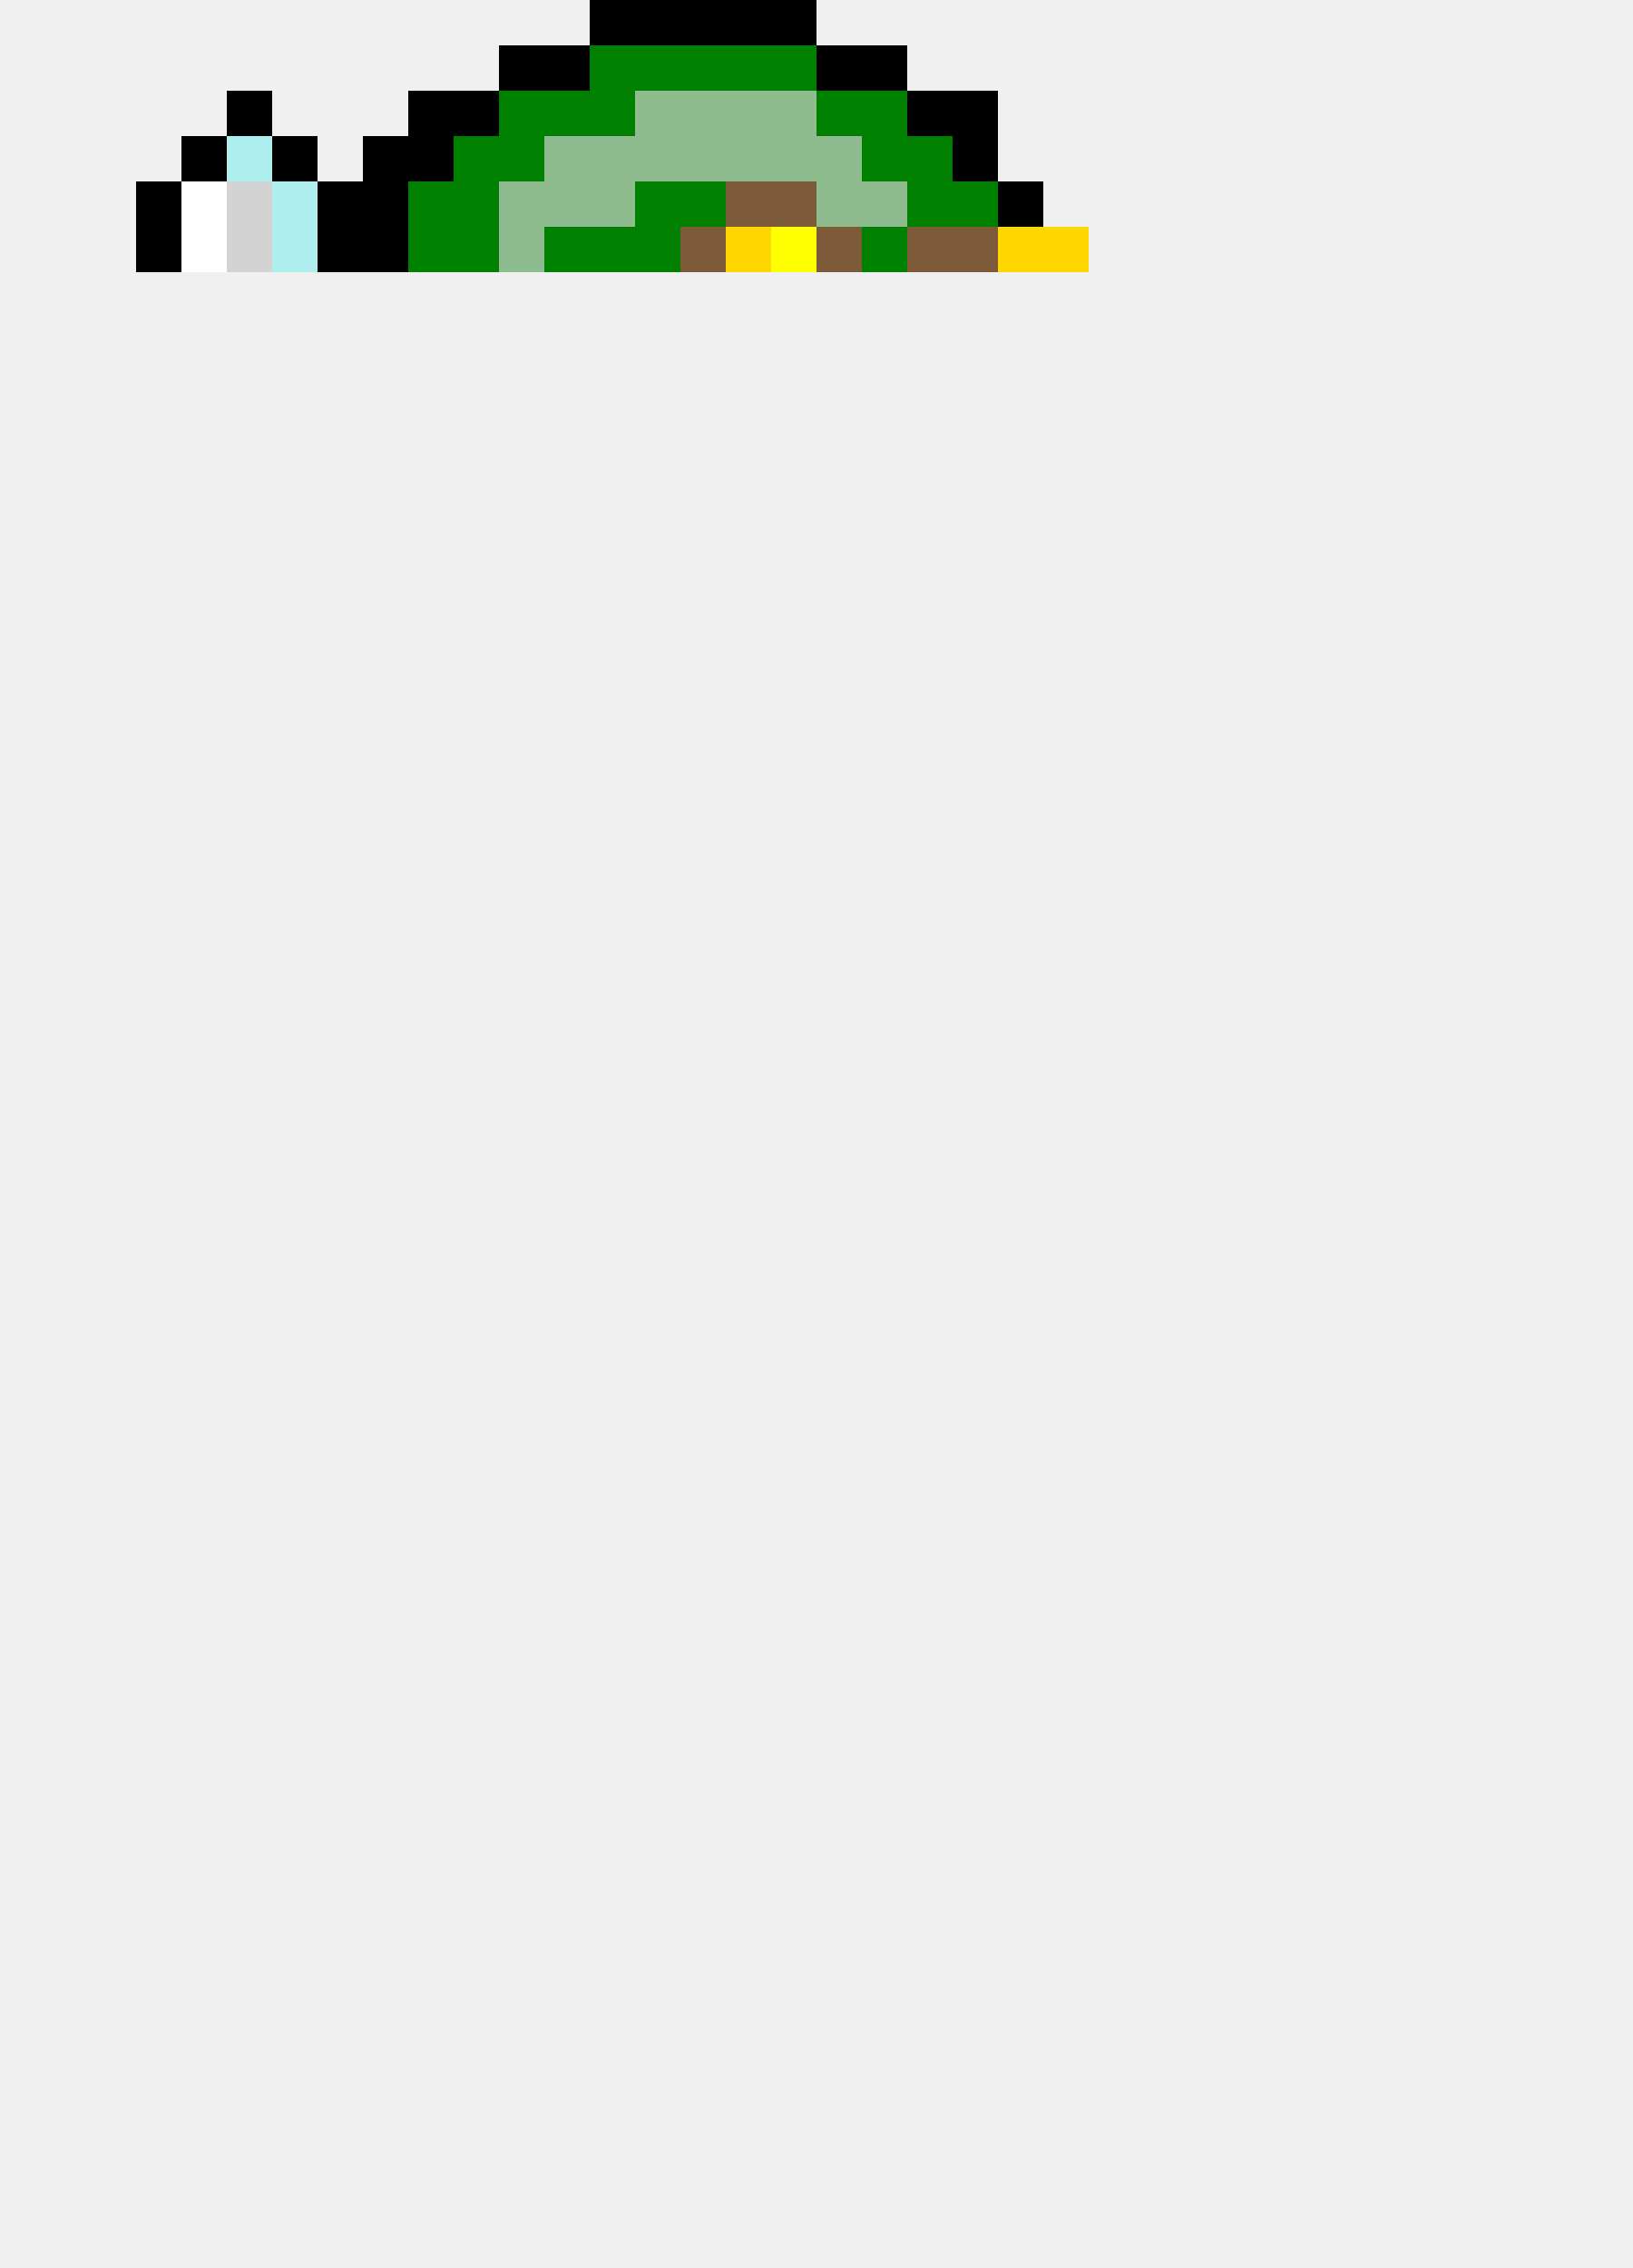
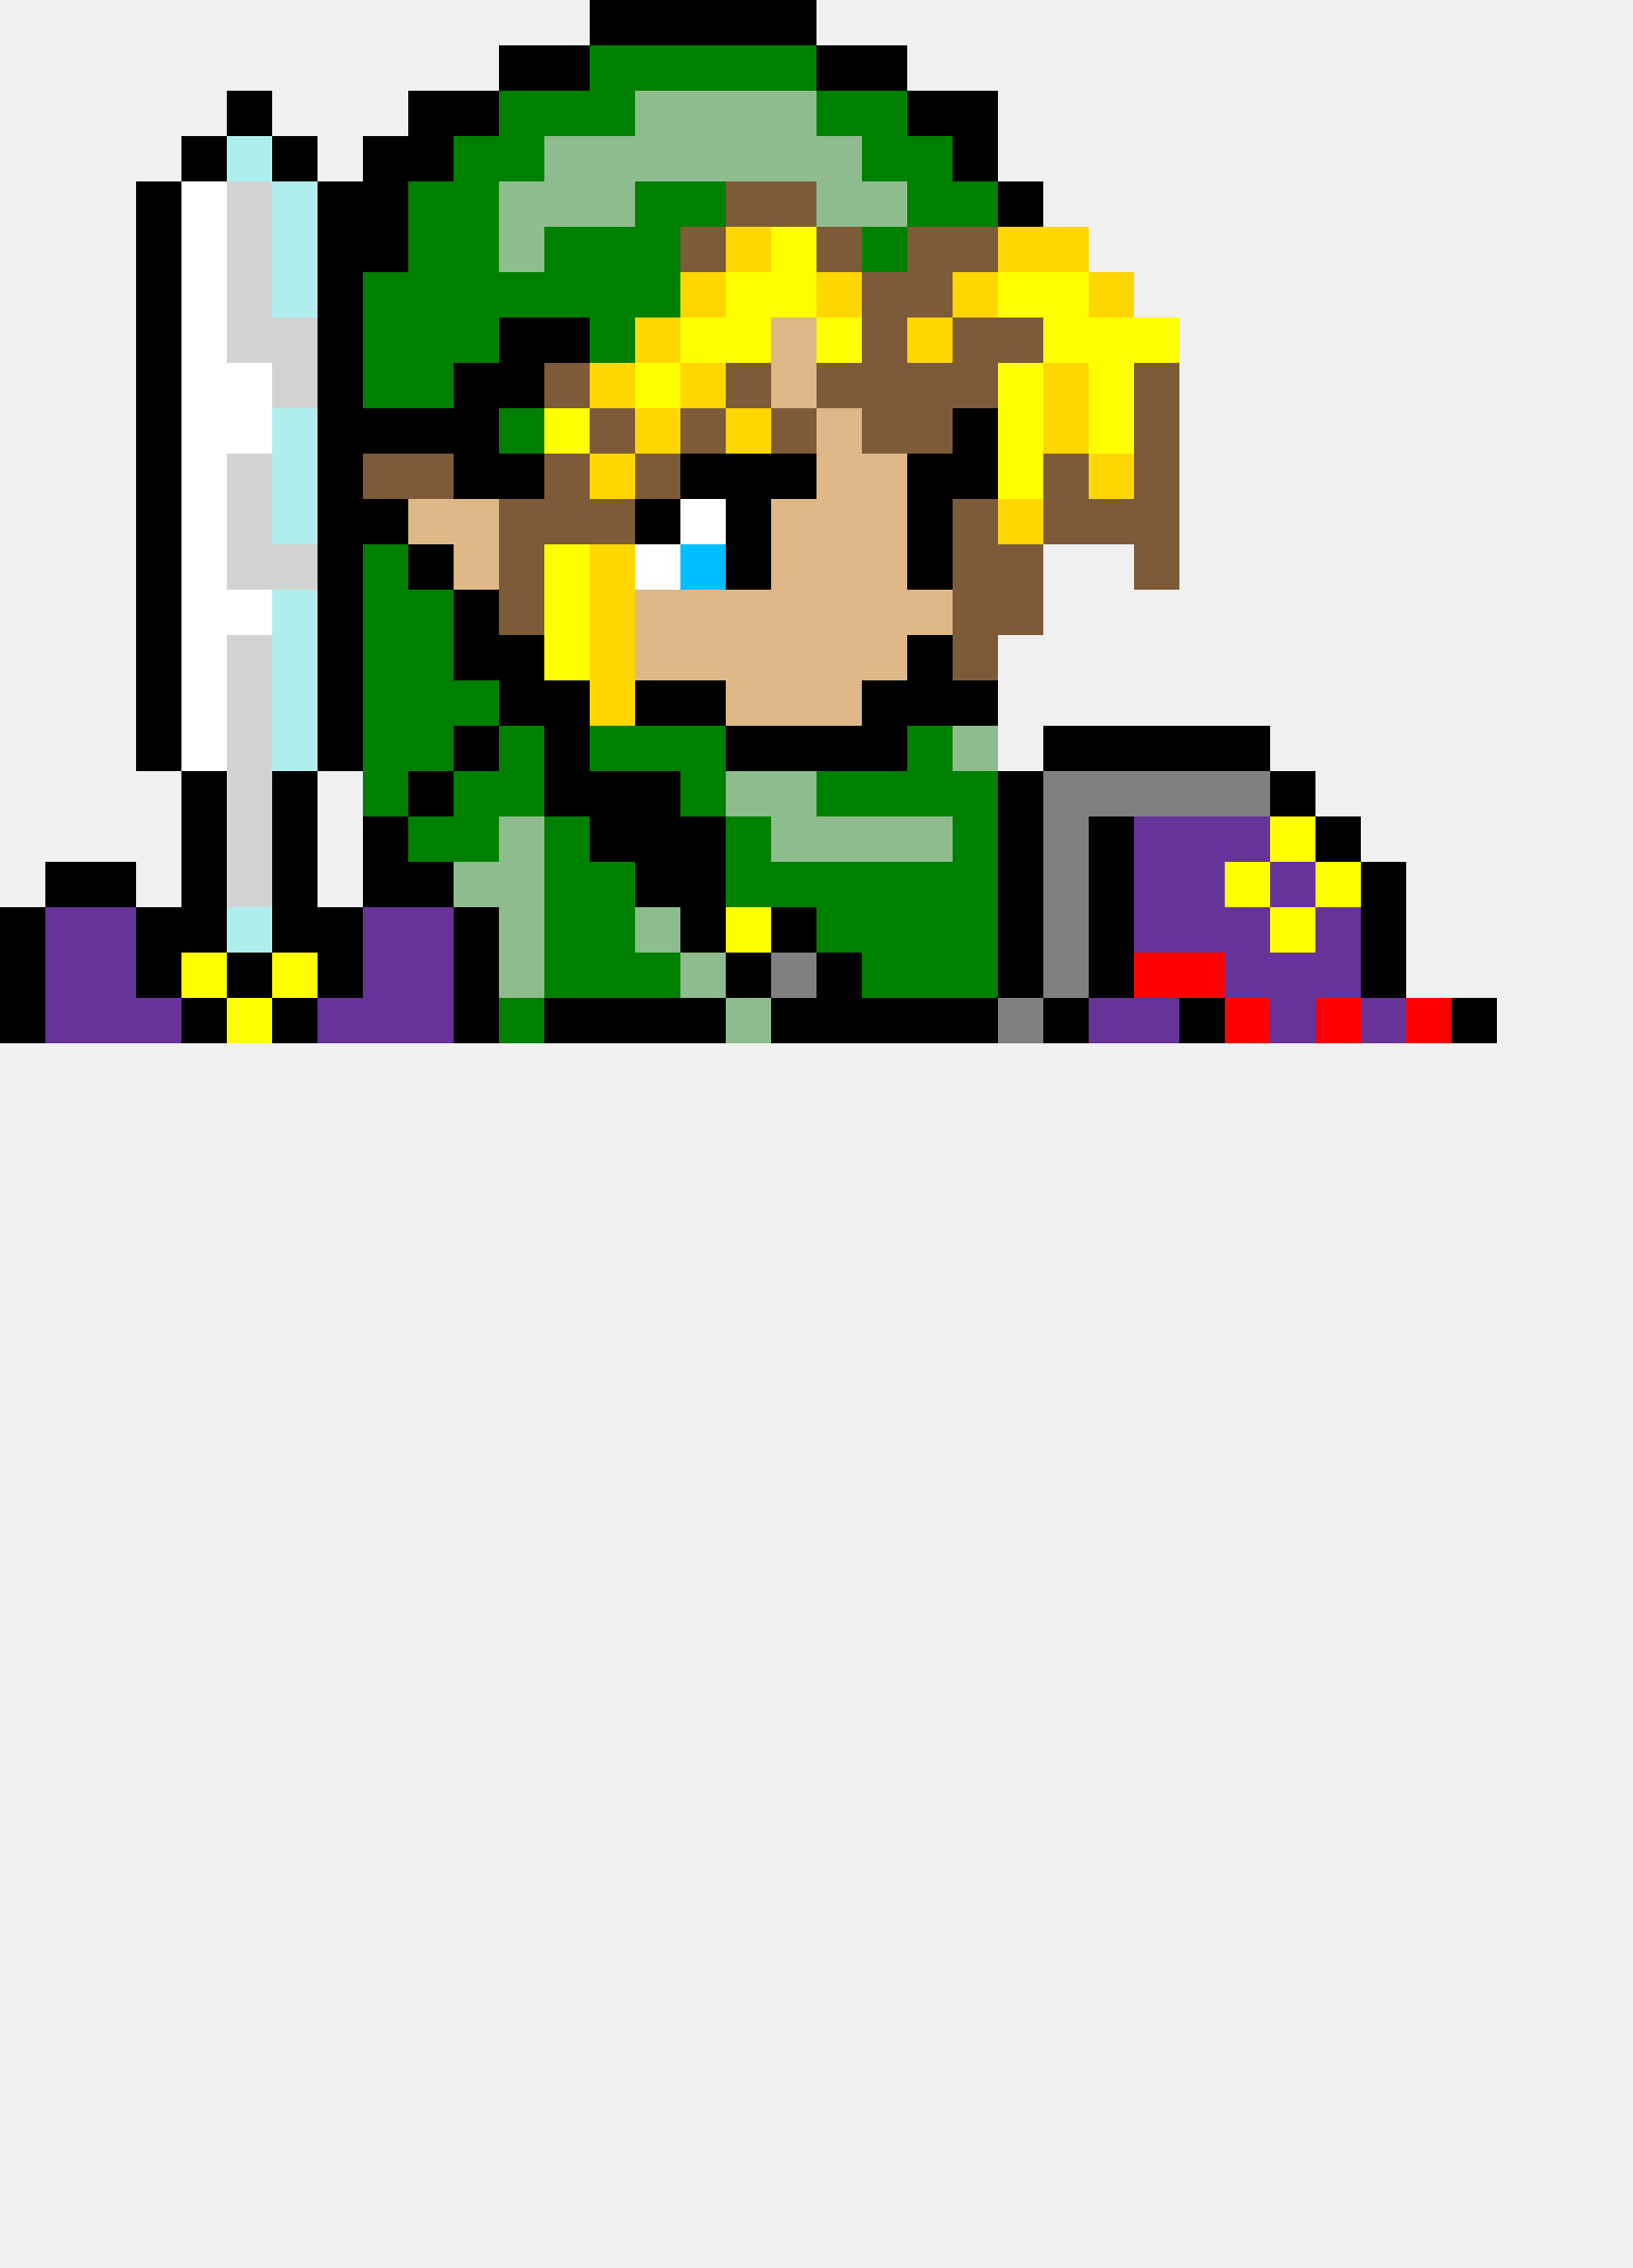
<svg xmlns="http://www.w3.org/2000/svg" width="360" height="500">
  <rect width="50" height="10" fill="black" x="130" y="0" />
  <rect width="20" height="10" fill="black" x="110" y="10" />
  <rect width="50" height="10" fill="green" x="130" y="10" />
  <rect width="20" height="10" fill="black" x="180" y="10" />
  <rect width="10" height="10" fill="black" x="50" y="20" />
  <rect width="20" height="10" fill="black" x="90" y="20" />
  <rect width="30" height="10" fill="green" x="110" y="20" />
  <rect width="40" height="10" fill="darkseagreen" x="140" y="20" />
  <rect width="20" height="10" fill="green" x="180" y="20" />
  <rect width="20" height="10" fill="black" x="200" y="20" />
  <rect width="10" height="10" fill="black" x="40" y="30" />
  <rect width="10" height="10" fill="paleturquoise" x="50" y="30" />
  <rect width="10" height="10" fill="black" x="60" y="30" />
  <rect width="20" height="10" fill="black" x="80" y="30" />
  <rect width="20" height="10" fill="green" x="100" y="30" />
  <rect width="80" height="10" fill="darkseagreen" x="120" y="30" />
  <rect width="20" height="10" fill="green" x="190" y="30" />
  <rect width="20" height="10" fill="darkseagreen" x="120" y="30" />
  <rect width="10" height="10" fill="black" x="210" y="30" />
  <rect width="10" height="10" fill="black" x="30" y="40" />
  <rect width="10" height="10" fill="white" x="40" y="40" />
  <rect width="10" height="10" fill="lightgrey" x="50" y="40" />
  <rect width="10" height="10" fill="paleturquoise" x="60" y="40" />
  <rect width="20" height="10" fill="black" x="70" y="40" />
  <rect width="20" height="10" fill="green" x="90" y="40" />
  <rect width="30" height="10" fill="darkseagreen" x="110" y="40" />
  <rect width="20" height="10" fill="green" x="140" y="40" />
  <rect width="20" height="10" fill="#7d5b38" x="160" y="40" class="brown" />
  <rect width="20" height="10" fill="darkseagreen" x="180" y="40" />
  <rect width="20" height="10" fill="green" x="200" y="40" />
  <rect width="10" height="10" fill="black" x="220" y="40" />
  <rect width="10" height="10" fill="black" x="30" y="50" />
  <rect width="10" height="10" fill="white" x="40" y="50" />
  <rect width="10" height="10" fill="lightgrey" x="50" y="50" />
  <rect width="10" height="10" fill="paleturquoise" x="60" y="50" />
  <rect width="20" height="10" fill="black" x="70" y="50" />
  <rect width="20" height="10" fill="green" x="90" y="50" />
  <rect width="10" height="10" fill="darkseagreen" x="110" y="50" />
  <rect width="30" height="10" fill="green" x="120" y="50" />
  <rect width="10" height="10" fill="#7d5b38" x="150" y="50" class="brown" />
  <rect width="10" height="10" fill="gold" x="160" y="50" />
  <rect width="10" height="10" fill="yellow" x="170" y="50" />
  <rect width="10" height="10" fill="#7d5b38" x="180" y="50" class="brown" />
  <rect width="10" height="10" fill="green" x="190" y="50" />
  <rect width="20" height="10" fill="#7d5b38" x="200" y="50" class="brown" />
  <rect width="20" height="10" fill="gold" x="220" y="50" />
+   <rect width="10" height="10" fill="black" x="30" y="60" />
+   <rect width="10" height="10" fill="white" x="40" y="60" />
+   <rect width="10" height="10" fill="lightgrey" x="50" y="60" />
+   <rect width="10" height="10" fill="paleturquoise" x="60" y="60" />
+   <rect width="10" height="10" fill="black" x="70" y="60" />
+   <rect width="70" height="10" fill="green" x="80" y="60" />
+   <rect width="10" height="10" fill="gold" x="150" y="60" />
+   <rect width="20" height="10" fill="yellow" x="160" y="60" />
+   <rect width="10" height="10" fill="gold" x="180" y="60" />
+   <rect width="20" height="10" fill="#7d5b38" x="190" y="60" class="brown" />
+   <rect width="10" height="10" fill="gold" x="210" y="60" />
+   <rect width="20" height="10" fill="yellow" x="220" y="60" />
+   <rect width="10" height="10" fill="gold" x="240" y="60" />
+   <rect width="10" height="10" x="30" y="70" fill="black" />
+   <rect width="10" height="10" fill="white" x="40" y="70" />
+   <rect width="20" height="10" fill="lightgrey" x="50" y="70" />
+   <rect width="10" height="10" fill="black" x="70" y="70" />
+   <rect width="30" height="10" fill="green" x="80" y="70" />
+   <rect width="20" height="10" fill="black" x="110" y="70" />
+   <rect width="10" height="10" fill="green" x="130" y="70" />
+   <rect width="10" height="10" fill="gold" x="140" y="70" />
+   <rect width="20" height="10" fill="yellow" x="150" y="70" />
+   <rect width="10" height="10" fill="burlywood" x="170" y="70" />
+   <rect width="10" height="10" fill="yellow" x="180" y="70" />
+   <rect width="10" height="10" fill="#7d5b38" x="190" y="70" class="brown" />
+   <rect width="10" height="10" fill="gold" x="200" y="70" />
+   <rect width="20" height="10" fill="#7d5b38" x="210" y="70" class="brown" />
+   <rect width="30" height="10" fill="yellow" x="230" y="70" />
+   <rect width="10" height="10" x="30" y="80" fill="black" />
+   <rect width="20" height="10" x="40" y="80" fill="white" />
+   <rect width="10" height="10" x="60" y="80" fill="lightgrey" />
+   <rect width="10" height="10" x="70" y="80" fill="black" />
+   <rect width="20" height="10" x="80" y="80" fill="green" />
+   <rect width="20" height="10" x="100" y="80" fill="black" />
+   <rect width="10" height="10" x="120" y="80" fill="#7d5b38" class="brown" />
+   <rect width="10" height="10" x="130" y="80" fill="gold" />
+   <rect width="10" height="10" x="140" y="80" fill="yellow" />
+   <rect width="10" height="10" x="150" y="80" fill="gold" />
+   <rect width="10" height="10" x="160" y="80" fill="#7d5b38" class="brown" />
+   <rect width="10" height="10" x="170" y="80" fill="burlywood" />
+   <rect width="40" height="10" x="180" y="80" fill="#7d5b38" class="brown" />
+   <rect width="10" height="10" x="220" y="80" fill="yellow" />
+   <rect width="10" height="10" x="230" y="80" fill="gold" />
+   <rect width="10" height="10" x="240" y="80" fill="yellow" />
+   <rect width="10" height="10" x="250" y="80" fill="#7d5b38" class="brown" />
+   <rect width="10" height="10" x="30" y="90" fill="black" />
+   <rect width="20" height="10" x="40" y="90" fill="white" />
+   <rect width="10" height="10" x="60" y="90" fill="paleturquoise" />
+   <rect width="40" height="10" x="70" y="90" fill="black" />
+   <rect width="10" height="10" x="110" y="90" fill="green" />
+   <rect width="10" height="10" x="120" y="90" fill="yellow" />
+   <rect width="10" height="10" x="130" y="90" fill="#7d5b38" class="brown" />
+   <rect width="10" height="10" x="140" y="90" fill="gold" />
+   <rect width="10" height="10" x="150" y="90" fill="#7d5b38" class="brown" />
+   <rect width="10" height="10" x="160" y="90" fill="gold" />
+   <rect width="10" height="10" x="170" y="90" fill="#7d5b38" class="brown" />
+   <rect width="10" height="10" x="180" y="90" fill="burlywood" />
+   <rect width="20" height="10" x="190" y="90" fill="#7d5b38" class="brown" />
+   <rect width="10" height="10" x="210" y="90" fill="black" />
+   <rect width="10" height="10" x="220" y="90" fill="yellow" />
+   <rect width="10" height="10" x="230" y="90" fill="gold" />
+   <rect width="10" height="10" x="240" y="90" fill="yellow" />
+   <rect width="10" height="10" x="250" y="90" fill="#7d5b38" class="brown" />
+   <rect width="10" height="10" x="30" y="100" fill="black" />
+   <rect width="10" height="10" x="40" y="100" fill="white" />
+   <rect width="10" height="10" x="50" y="100" fill="lightgrey" />
+   <rect width="10" height="10" x="60" y="100" fill="paleturquoise" />
+   <rect width="10" height="10" x="70" y="100" fill="black" />
+   <rect width="20" height="10" x="80" y="100" fill="#7d5b38" class="brown" />
+   <rect width="20" height="10" x="100" y="100" fill="black" />
+   <rect width="10" height="10" x="120" y="100" fill="#7d5b38" class="brown" />
+   <rect width="10" height="10" x="130" y="100" fill="gold" />
+   <rect width="10" height="10" x="140" y="100" fill="#7d5b38" class="brown" />
+   <rect width="30" height="10" x="150" y="100" fill="black" />
+   <rect width="20" height="10" x="180" y="100" fill="burlywood" />
+   <rect width="20" height="10" x="200" y="100" fill="black" />
+   <rect width="10" height="10" x="220" y="100" fill="yellow" />
+   <rect width="10" height="10" x="230" y="100" fill="#7d5b38" class="brown" />
+   <rect width="10" height="10" x="240" y="100" fill="gold" />
+   <rect width="10" height="10" x="250" y="100" fill="#7d5b38" class="brown" />
+   <rect width="10" height="10" x="30" y="110" fill="black" />
+   <rect width="10" height="10" x="40" y="110" fill="white" />
+   <rect width="10" height="10" x="50" y="110" fill="lightgrey" />
+   <rect width="10" height="10" x="60" y="110" fill="paleturquoise" />
+   <rect width="20" height="10" x="70" y="110" fill="black" />
+   <rect width="20" height="10" x="90" y="110" fill="burlywood" />
+   <rect width="30" height="10" x="110" y="110" fill="#7d5b38" class="brown" />
+   <rect width="10" height="10" x="140" y="110" fill="black" />
+   <rect width="10" height="10" x="150" y="110" fill="white" />
+   <rect width="10" height="10" x="160" y="110" fill="black" />
+   <rect width="30" height="10" x="170" y="110" fill="burlywood" />
+   <rect width="10" height="10" x="200" y="110" fill="black" />
+   <rect width="10" height="10" x="210" y="110" fill="#7d5b38" class="brown" />
+   <rect width="10" height="10" x="220" y="110" fill="gold" />
+   <rect width="30" height="10" x="230" y="110" fill="#7d5b38" class="brown" />
+   <rect width="10" height="10" x="30" y="120" fill="black" />
+   <rect width="10" height="10" x="40" y="120" fill="white" />
+   <rect width="20" height="10" x="50" y="120" fill="lightgrey" />
+   <rect width="10" height="10" x="70" y="120" fill="black" />
+   <rect width="10" height="10" x="80" y="120" fill="green" />
+   <rect width="10" height="10" x="90" y="120" fill="black" />
+   <rect width="10" height="10" x="100" y="120" fill="burlywood" />
+   <rect width="10" height="10" x="110" y="120" fill="#7d5b38" class="brown" />
+   <rect width="10" height="10" x="120" y="120" fill="yellow" />
+   <rect width="10" height="10" x="130" y="120" fill="gold" />
+   <rect width="10" height="10" x="140" y="120" fill="white" />
+   <rect width="10" height="10" x="150" y="120" fill="deepskyblue" />
+   <rect width="10" height="10" x="160" y="120" fill="black" />
+   <rect width="30" height="10" x="170" y="120" fill="burlywood" />
+   <rect width="10" height="10" x="200" y="120" fill="black" />
+   <rect width="20" height="10" x="210" y="120" fill="#7d5b38" class="brown" />
+   <rect width="10" height="10" x="250" y="120" fill="#7d5b38" class="brown" />
+   <rect width="10" height="10" x="30" y="130" fill="black" />
+   <rect width="20" height="10" x="40" y="130" fill="white" />
+   <rect width="10" height="10" x="60" y="130" fill="paleturquoise" />
+   <rect width="10" height="10" x="70" y="130" fill="black" />
+   <rect width="20" height="10" x="80" y="130" fill="green" />
+   <rect width="10" height="10" x="100" y="130" fill="black" />
+   <rect width="10" height="10" x="110" y="130" fill="#7d5b38" class="brown" />
+   <rect width="10" height="10" x="120" y="130" fill="yellow" />
+   <rect width="10" height="10" x="130" y="130" fill="gold" />
+   <rect width="70" height="10" x="140" y="130" fill="burlywood" />
+   <rect width="20" height="10" x="210" y="130" fill="#7d5b38" class="brown" />
+   <rect width="10" height="10" x="30" y="140" fill="black" />
+   <rect width="10" height="10" x="40" y="140" fill="white" />
+   <rect width="10" height="10" x="50" y="140" fill="lightgrey" />
+   <rect width="10" height="10" x="60" y="140" fill="paleturquoise" />
+   <rect width="10" height="10" x="70" y="140" fill="black" />
+   <rect width="20" height="10" x="80" y="140" fill="green" />
+   <rect width="20" height="10" x="100" y="140" fill="black" />
+   <rect width="10" height="10" x="120" y="140" fill="yellow" />
+   <rect width="10" height="10" x="130" y="140" fill="gold" />
+   <rect width="60" height="10" x="140" y="140" fill="burlywood" />
+   <rect width="10" height="10" x="200" y="140" fill="black" />
+   <rect width="10" height="10" x="210" y="140" fill="#7d5b38" class="brown" />
+   <rect width="10" height="10" x="30" y="150" fill="black" />
+   <rect width="10" height="10" x="40" y="150" fill="white" />
+   <rect width="10" height="10" x="50" y="150" fill="lightgrey" />
+   <rect width="10" height="10" x="60" y="150" fill="paleturquoise" />
+   <rect width="10" height="10" x="70" y="150" fill="black" />
+   <rect width="30" height="10" x="80" y="150" fill="green" />
+   <rect width="20" height="10" x="110" y="150" fill="black" />
+   <rect width="10" height="10" x="130" y="150" fill="gold" />
+   <rect width="20" height="10" x="140" y="150" fill="black" />
+   <rect width="30" height="10" x="160" y="150" fill="burlywood" />
+   <rect width="30" height="10" x="190" y="150" fill="black" />
+   <rect width="10" height="10" x="30" y="160" fill="black" />
+   <rect width="10" height="10" x="40" y="160" fill="white" />
+   <rect width="10" height="10" x="50" y="160" fill="lightgrey" />
+   <rect width="10" height="10" x="60" y="160" fill="paleturquoise" />
+   <rect width="10" height="10" x="70" y="160" fill="black" />
+   <rect width="20" height="10" x="80" y="160" fill="green" />
+   <rect width="10" height="10" x="100" y="160" fill="black" />
+   <rect width="10" height="10" x="110" y="160" fill="green" />
+   <rect width="10" height="10" x="120" y="160" fill="black" />
+   <rect width="30" height="10" x="130" y="160" fill="green" />
+   <rect width="40" height="10" x="160" y="160" fill="black" />
+   <rect width="10" height="10" x="200" y="160" fill="green" />
+   <rect width="10" height="10" x="210" y="160" fill="darkseagreen" />
+   <rect width="50" height="10" x="230" y="160" fill="black" />
+   <rect width="10" height="10" x="40" y="170" fill="black" />
+   <rect width="10" height="10" x="50" y="170" fill="lightgrey" />
+   <rect width="10" height="10" x="60" y="170" fill="black" />
+   <rect width="10" height="10" x="80" y="170" fill="green" />
+   <rect width="10" height="10" x="90" y="170" fill="black" />
+   <rect width="20" height="10" x="100" y="170" fill="green" />
+   <rect width="30" height="10" x="120" y="170" fill="black" />
+   <rect width="10" height="10" x="150" y="170" fill="green" />
+   <rect width="20" height="10" x="160" y="170" fill="darkseagreen" />
+   <rect width="40" height="10" x="180" y="170" fill="green" />
+   <rect width="10" height="10" x="220" y="170" fill="black" />
+   <rect width="50" height="10" x="230" y="170" fill="grey" />
+   <rect width="10" height="10" x="280" y="170" fill="black" />
+   <rect width="10" height="10" x="40" y="180" fill="black" />
+   <rect width="10" height="10" x="50" y="180" fill="lightgrey" />
+   <rect width="10" height="10" x="60" y="180" fill="black" />
+   <rect width="10" height="10" x="80" y="180" fill="black" />
+   <rect width="20" height="10" x="90" y="180" fill="green" />
+   <rect width="10" height="10" x="110" y="180" fill="darkseagreen" />
+   <rect width="10" height="10" x="120" y="180" fill="green" />
+   <rect width="30" height="10" x="130" y="180" fill="black" />
+   <rect width="10" height="10" x="160" y="180" fill="green" />
+   <rect width="40" height="10" x="170" y="180" fill="darkseagreen" />
+   <rect width="10" height="10" x="210" y="180" fill="green" />
+   <rect width="10" height="10" x="220" y="180" fill="black" />
+   <rect width="10" height="10" x="230" y="180" fill="grey" />
+   <rect width="10" height="10" x="240" y="180" fill="black" />
+   <rect width="30" height="10" x="250" y="180" fill="rebeccapurple" />
+   <rect width="10" height="10" x="280" y="180" fill="yellow" />
+   <rect width="10" height="10" x="290" y="180" fill="black" />
+   <rect width="20" height="10" x="10" y="190" fill="black" />
+   <rect width="10" height="10" x="40" y="190" fill="black" />
+   <rect width="10" height="10" x="50" y="190" fill="lightgrey" />
+   <rect width="10" height="10" x="60" y="190" fill="black" />
+   <rect width="20" height="10" x="80" y="190" fill="black" />
+   <rect width="20" height="10" x="100" y="190" fill="darkseagreen" />
+   <rect width="20" height="10" x="120" y="190" fill="green" />
+   <rect width="20" height="10" x="140" y="190" fill="black" />
+   <rect width="60" height="10" x="160" y="190" fill="green" />
+   <rect width="10" height="10" x="220" y="190" fill="black" />
+   <rect width="10" height="10" x="230" y="190" fill="grey" />
+   <rect width="10" height="10" x="240" y="190" fill="black" />
+   <rect width="20" height="10" x="250" y="190" fill="rebeccapurple" />
+   <rect width="10" height="10" x="270" y="190" fill="yellow" />
+   <rect width="10" height="10" x="280" y="190" fill="rebeccapurple" />
+   <rect width="10" height="10" x="290" y="190" fill="yellow" />
+   <rect width="10" height="10" x="300" y="190" fill="black" />
+   <rect width="10" height="10" x="0" y="200" fill="black" />
+   <rect width="20" height="10" x="10" y="200" fill="rebeccapurple" />
+   <rect width="20" height="10" x="30" y="200" fill="black" />
+   <rect width="10" height="10" x="50" y="200" fill="paleturquoise" />
+   <rect width="20" height="10" x="60" y="200" fill="black" />
+   <rect width="20" height="10" x="80" y="200" fill="rebeccapurple" />
+   <rect width="10" height="10" x="100" y="200" fill="black" />
+   <rect width="10" height="10" x="110" y="200" fill="darkseagreen" />
+   <rect width="20" height="10" x="120" y="200" fill="green" />
+   <rect width="10" height="10" x="140" y="200" fill="darkseagreen" />
+   <rect width="10" height="10" x="150" y="200" fill="black" />
+   <rect width="10" height="10" x="160" y="200" fill="yellow" />
+   <rect width="10" height="10" x="170" y="200" fill="black" />
+   <rect width="40" height="10" x="180" y="200" fill="green" />
+   <rect width="10" height="10" x="220" y="200" fill="black" />
+   <rect width="10" height="10" x="230" y="200" fill="grey" />
+   <rect width="10" height="10" x="240" y="200" fill="black" />
+   <rect width="30" height="10" x="250" y="200" fill="rebeccapurple" />
+   <rect width="10" height="10" x="280" y="200" fill="yellow" />
+   <rect width="10" height="10" x="290" y="200" fill="rebeccapurple" />
+   <rect width="10" height="10" x="300" y="200" fill="black" />
+   <rect width="10" height="10" x="0" y="210" fill="black" />
+   <rect width="20" height="10" x="10" y="210" fill="rebeccapurple" />
+   <rect width="10" height="10" x="30" y="210" fill="black" />
+   <rect width="10" height="10" x="40" y="210" fill="yellow" />
+   <rect width="10" height="10" x="50" y="210" fill="black" />
+   <rect width="10" height="10" x="60" y="210" fill="yellow" />
+   <rect width="10" height="10" x="70" y="210" fill="black" />
+   <rect width="20" height="10" x="80" y="210" fill="rebeccapurple" />
+   <rect width="10" height="10" x="100" y="210" fill="black" />
+   <rect width="10" height="10" x="110" y="210" fill="darkseagreen" />
+   <rect width="30" height="10" x="120" y="210" fill="green" />
+   <rect width="10" height="10" x="150" y="210" fill="darkseagreen" />
+   <rect width="10" height="10" x="160" y="210" fill="black" />
+   <rect width="10" height="10" x="170" y="210" fill="grey" />
+   <rect width="10" height="10" x="180" y="210" fill="black" />
+   <rect width="30" height="10" x="190" y="210" fill="green" />
+   <rect width="10" height="10" x="220" y="210" fill="black" />
+   <rect width="10" height="10" x="230" y="210" fill="grey" />
+   <rect width="10" height="10" x="240" y="210" fill="black" />
+   <rect width="20" height="10" x="250" y="210" fill="red" />
+   <rect width="30" height="10" x="270" y="210" fill="rebeccapurple" />
+   <rect width="10" height="10" x="300" y="210" fill="black" />
+   <rect width="10" height="10" x="0" y="220" fill="black" />
+   <rect width="30" height="10" x="10" y="220" fill="rebeccapurple" />
+   <rect width="10" height="10" x="40" y="220" fill="black" />
+   <rect width="10" height="10" x="50" y="220" fill="yellow" />
+   <rect width="10" height="10" x="60" y="220" fill="black" />
+   <rect width="30" height="10" x="70" y="220" fill="rebeccapurple" />
+   <rect width="10" height="10" x="100" y="220" fill="black" />
+   <rect width="10" height="10" x="110" y="220" fill="green" />
+   <rect width="40" height="10" x="120" y="220" fill="black" />
+   <rect width="10" height="10" x="160" y="220" fill="darkseagreen" />
+   <rect width="50" height="10" x="170" y="220" fill="black" />
+   <rect width="10" height="10" x="220" y="220" fill="grey" />
+   <rect width="10" height="10" x="230" y="220" fill="black" />
+   <rect width="20" height="10" x="240" y="220" fill="rebeccapurple" />
+   <rect width="10" height="10" x="260" y="220" fill="black" />
+   <rect width="10" height="10" x="270" y="220" fill="red" />
+   <rect width="10" height="10" x="280" y="220" fill="rebeccapurple" />
+   <rect width="10" height="10" x="290" y="220" fill="red" />
+   <rect width="10" height="10" x="300" y="220" fill="rebeccapurple" />
+   <rect width="10" height="10" x="310" y="220" fill="red" />
+   <rect width="10" height="10" x="320" y="220" fill="black" />
</svg>
